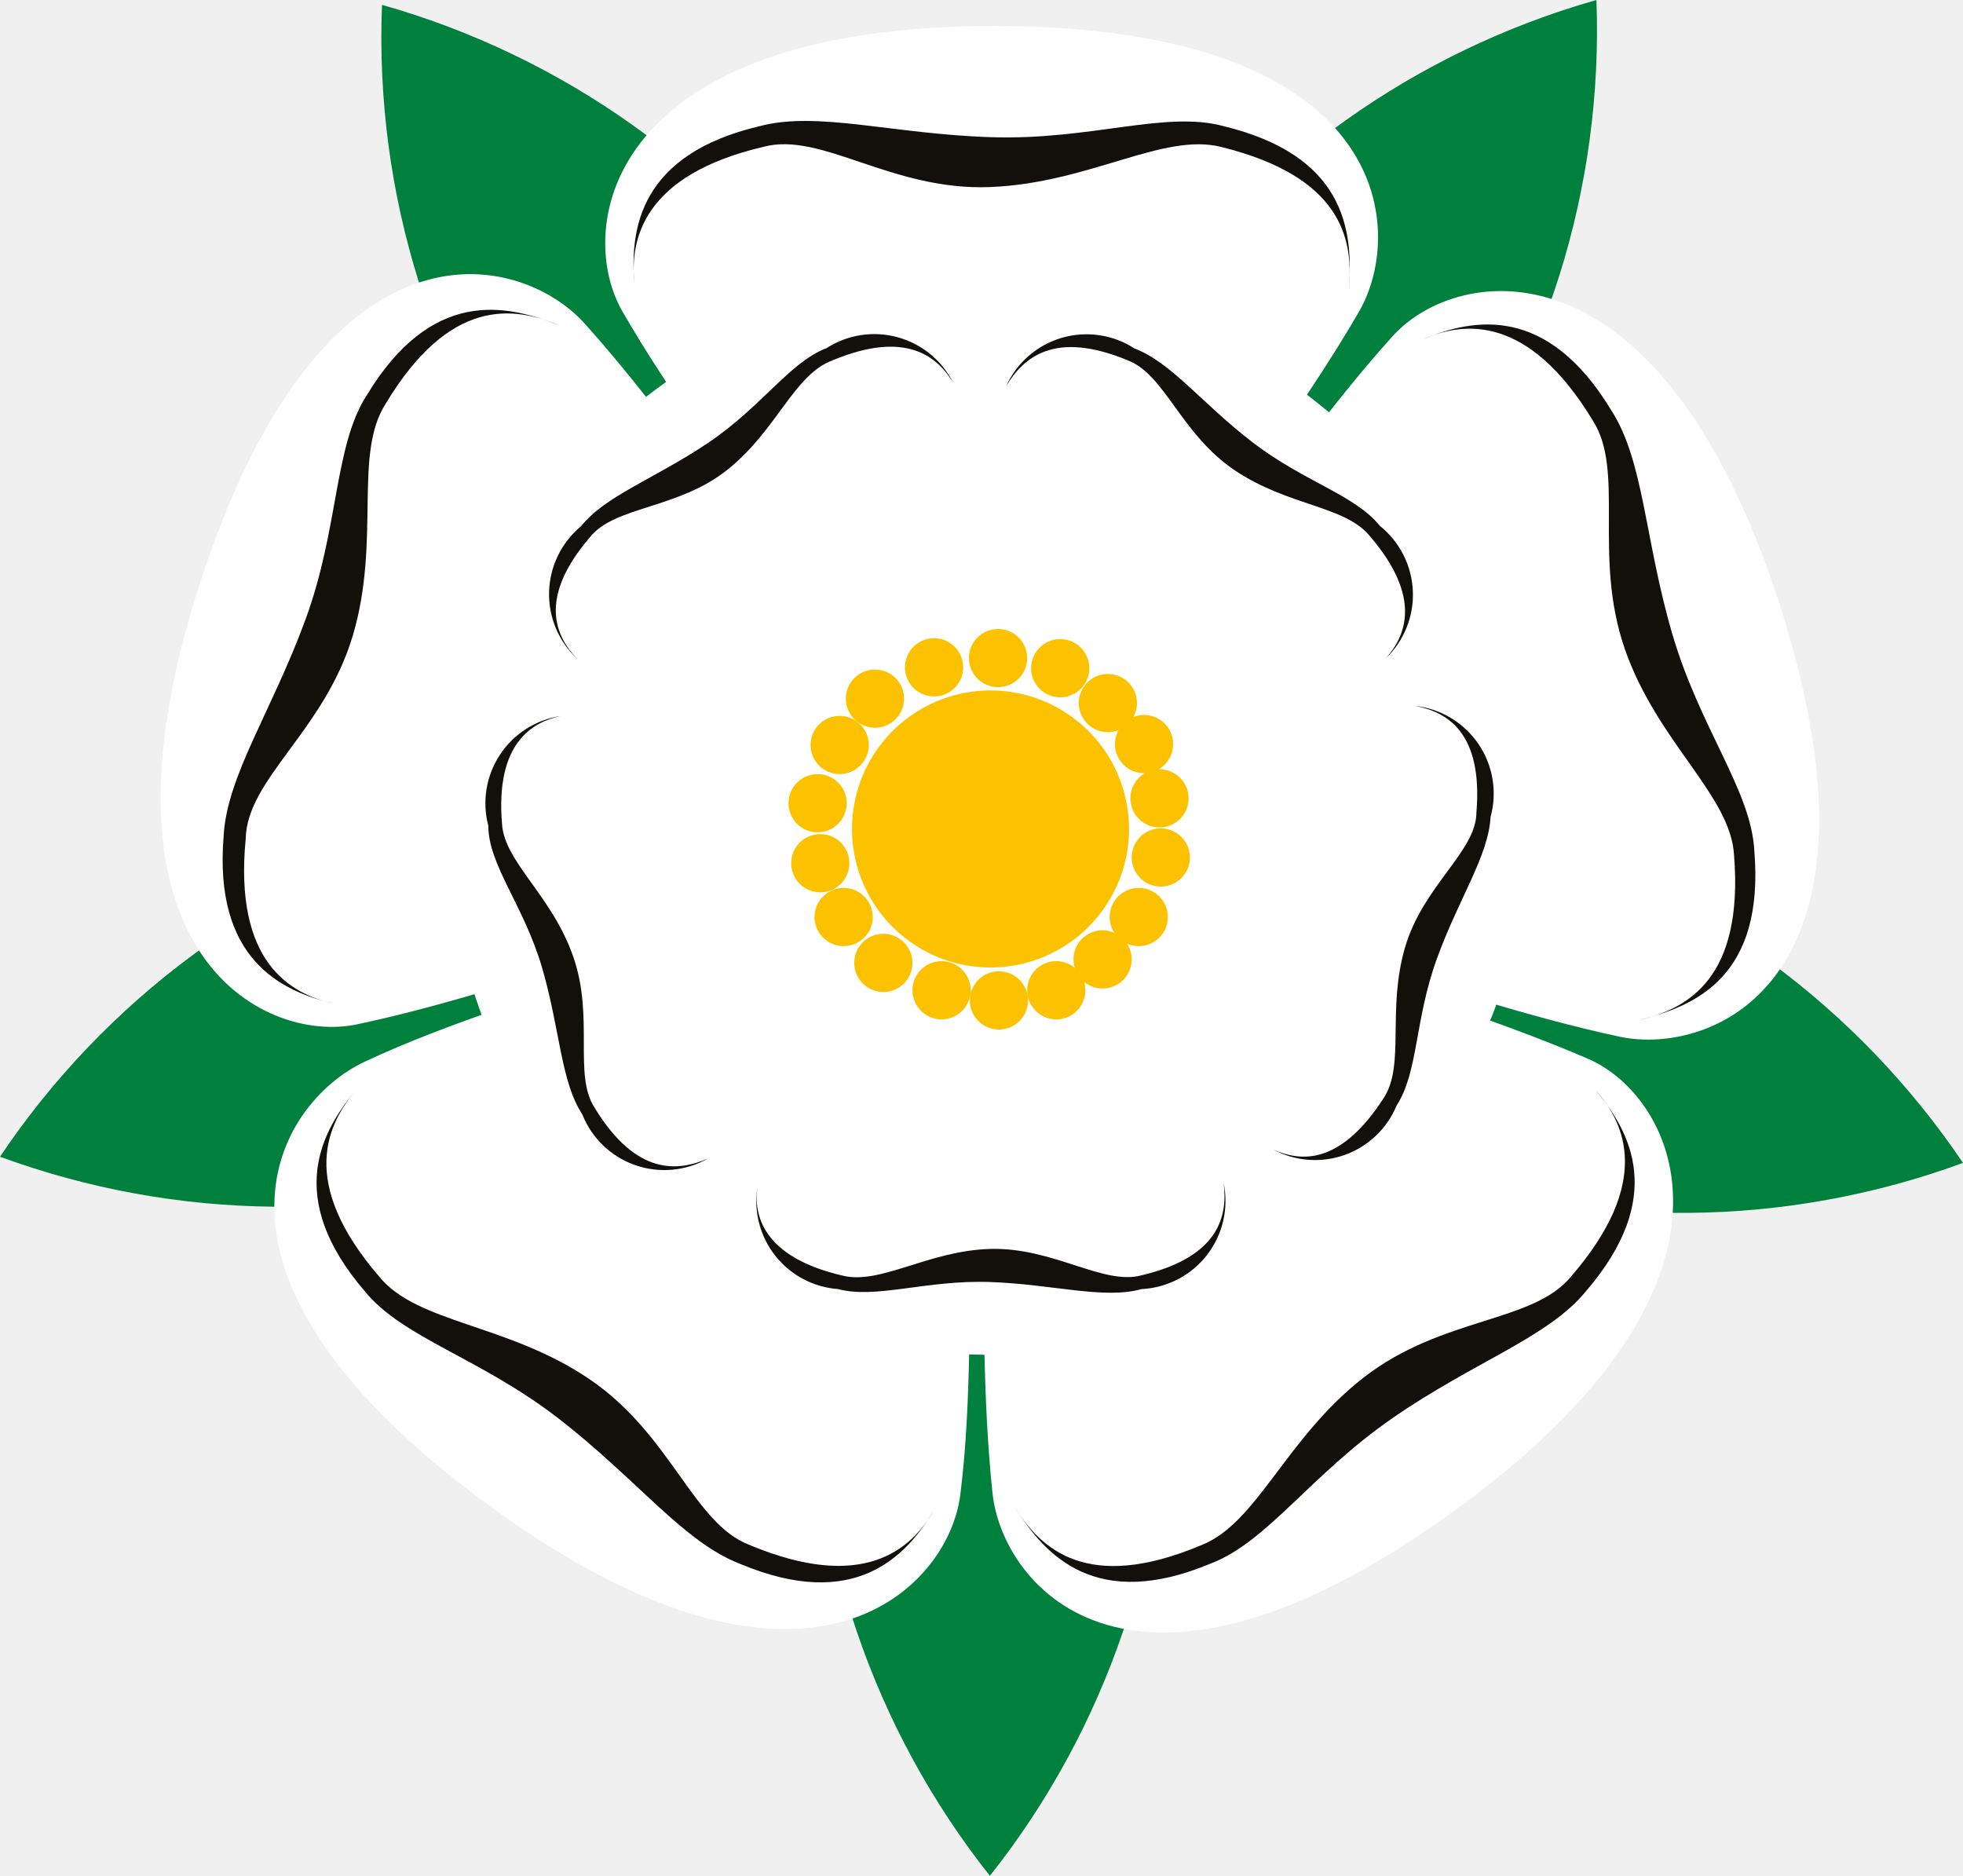
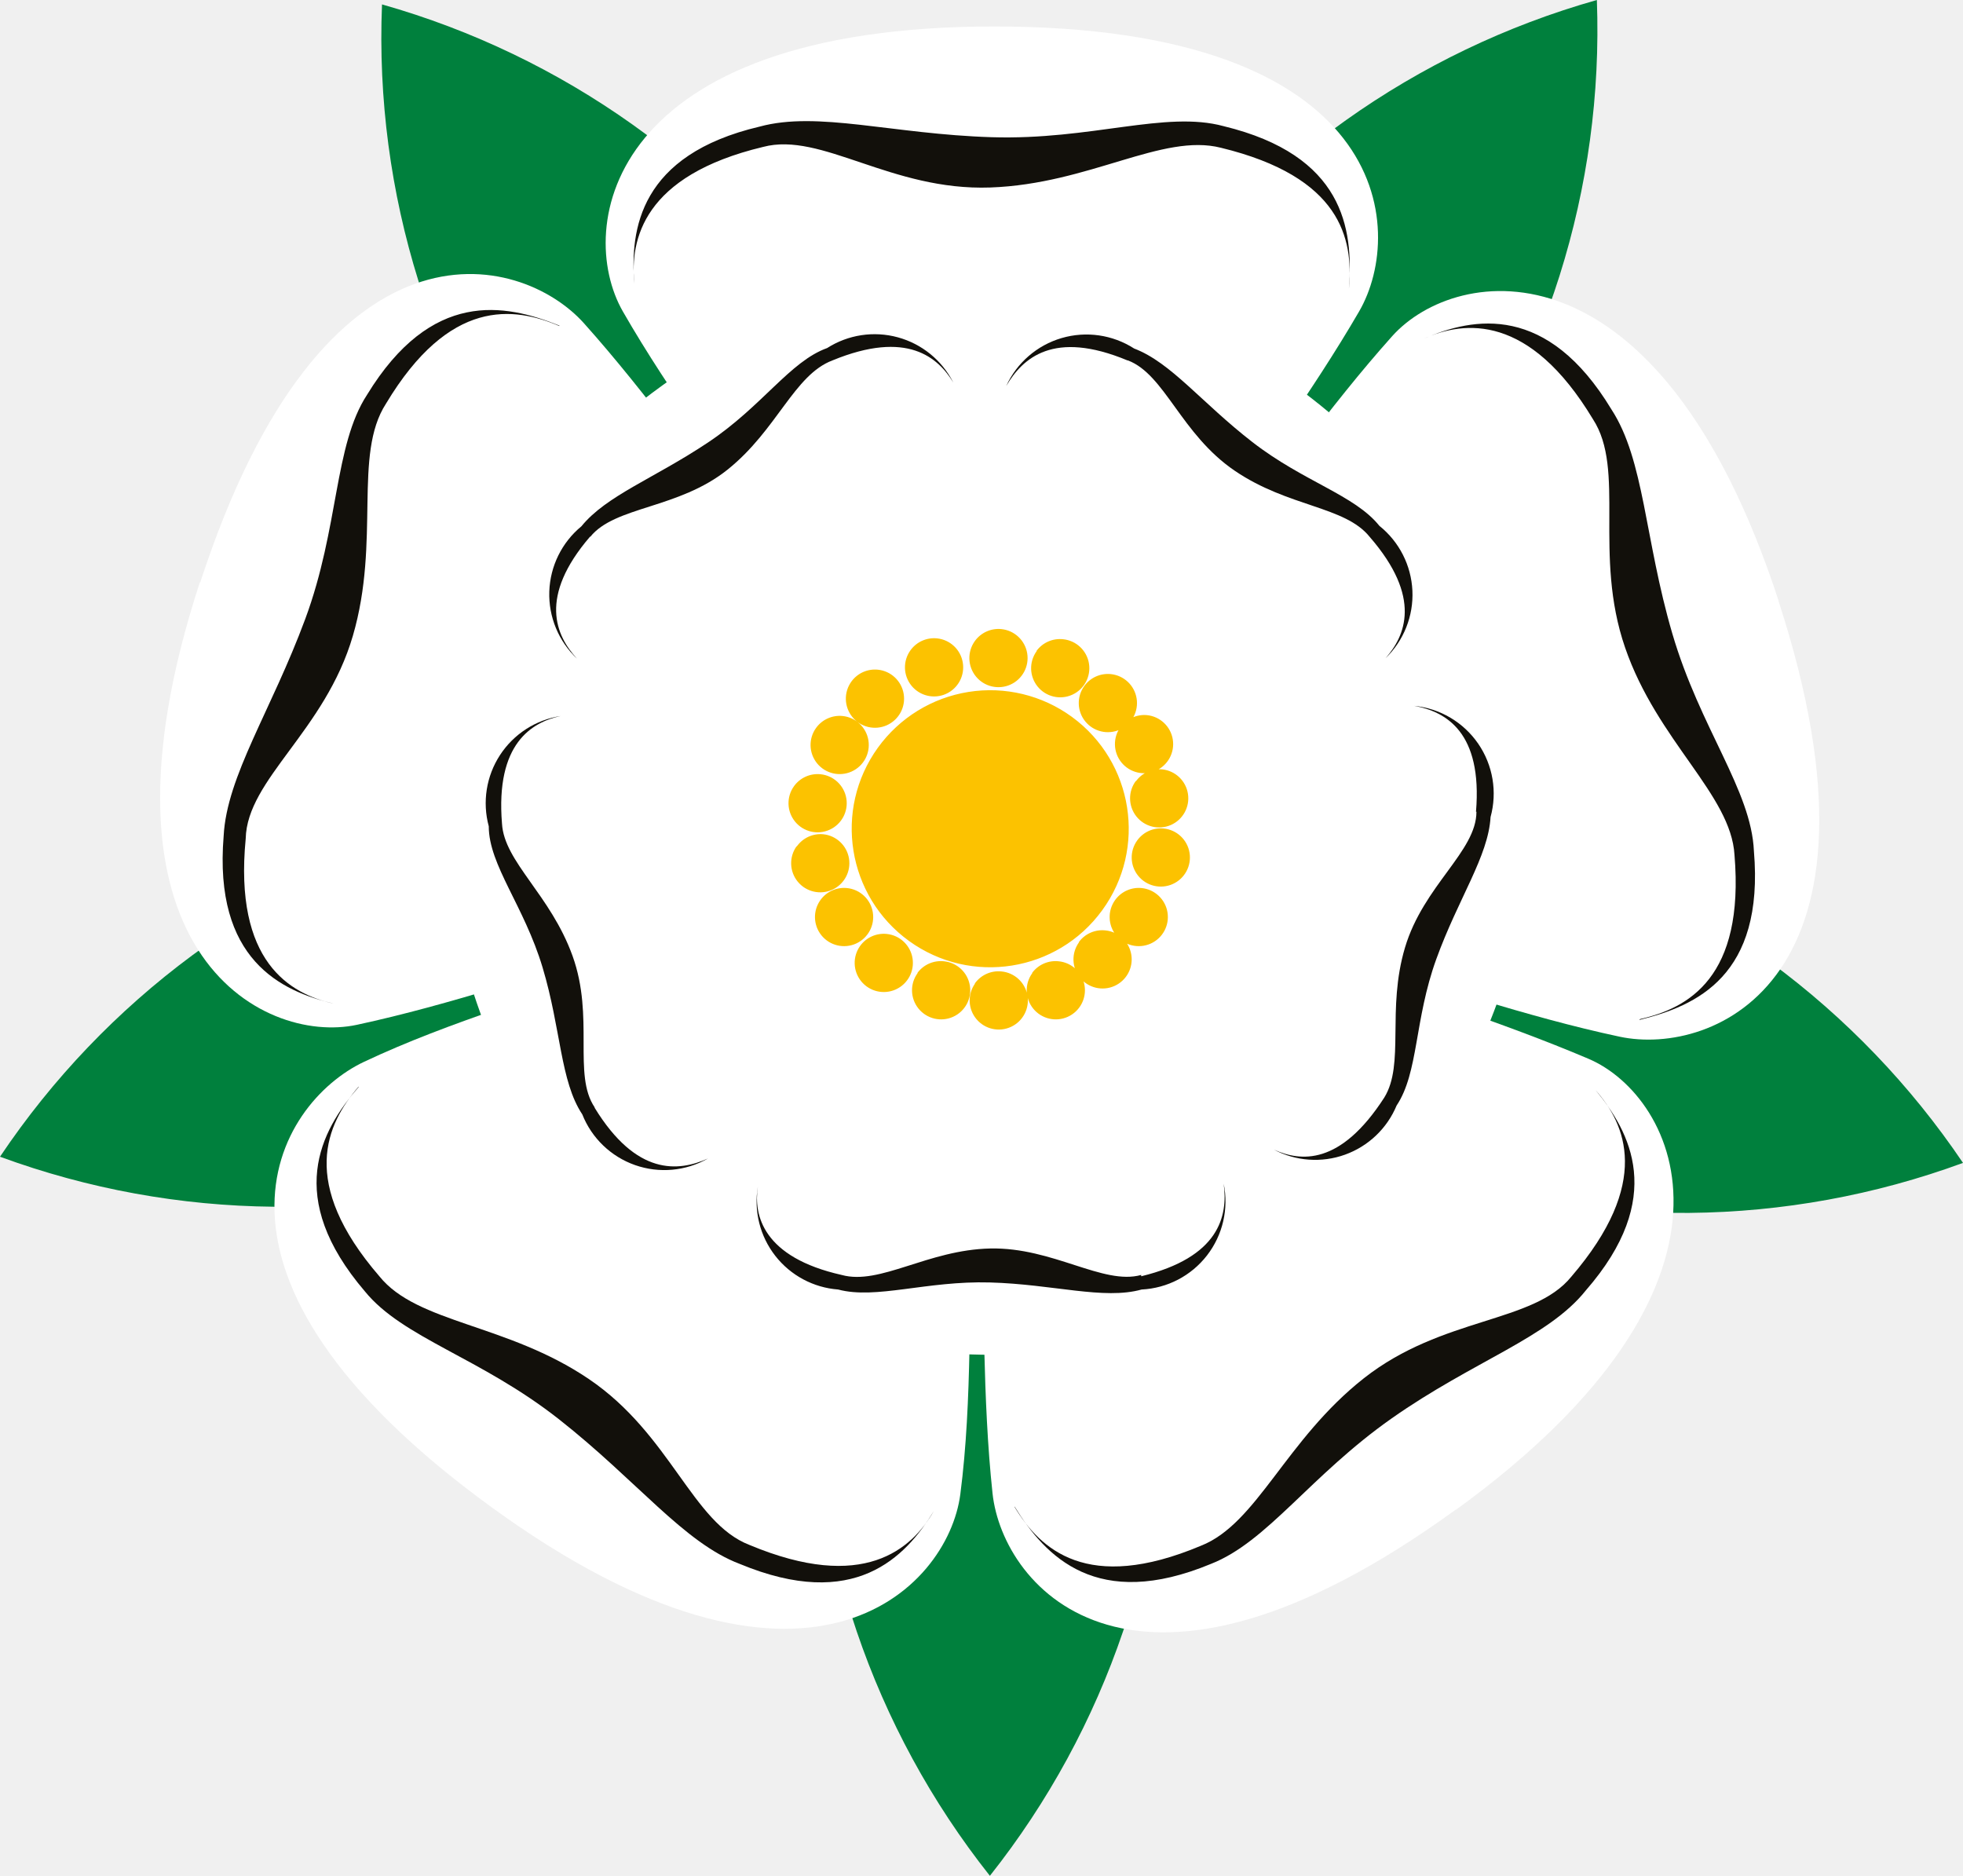
<svg xmlns="http://www.w3.org/2000/svg" viewBox="0 0 44.5 42.52">
-   <path d="M36.19,0a18.51,18.51,0,0,1-3.73,11.85,18.49,18.49,0,0,1-10.12,7.2A18.49,18.49,0,0,1,26.07,7.2,18.51,18.51,0,0,1,36.19,0Z" fill="#00803d" />
-   <path d="M8.66,0.11A18.51,18.51,0,0,1,18.78,7.31,18.49,18.49,0,0,1,22.5,19.16,18.49,18.49,0,0,1,12.38,12,18.51,18.51,0,0,1,8.66.11Z" fill="#00803d" />
-   <path d="M0,26.22a18.51,18.51,0,0,1,10-7.4,18.49,18.49,0,0,1,12.42.12,18.49,18.49,0,0,1-10,7.4A18.51,18.51,0,0,1,0,26.22Z" fill="#00803d" />
-   <path d="M22.44,42.52a18.51,18.51,0,0,1-4-11.78,18.49,18.49,0,0,1,4-11.77,18.49,18.49,0,0,1,4,11.77A18.51,18.51,0,0,1,22.44,42.52Z" fill="#00803d" />
-   <path d="M44.5,26.36a18.51,18.51,0,0,1-12.42.12,18.49,18.49,0,0,1-10-7.4A18.49,18.49,0,0,1,34.52,19,18.51,18.51,0,0,1,44.5,26.36Z" fill="#00803d" />
-   <path d="M11.15,34.17C3.84,28.87,6.28,25,8.26,24.07s4.13-1.53,6.2-2.3c7.3-2.93,8.35-1.69,7.58,5.5-0.09,2.2,0,4.44-.27,6.61S18.26,39.34,11.15,34.17Z" fill="#fff" />
-   <path d="M8.13,24.64c-0.87,1-1.68,2.51.14,4.63,0.86,1.06,2.62,1.51,4.4,2.89s2.83,2.8,4.11,3.29c2.58,1.08,3.75-.15,4.39-1.21-0.51.88-1.6,1.86-4.18,0.78-1.28-.49-1.77-2.5-3.63-3.76S9.45,30,8.59,28.93C6.77,26.81,7.39,25.48,8.13,24.64Z" fill="#12100b" />
-   <path d="M33,34.22c-7.3,5.31-10.27,1.78-10.5-.37s-0.18-4.4-.27-6.6c-0.53-7.84,1-8.46,7.58-5.5C31.88,22.5,34,23.14,36,24S40.12,29.05,33,34.22Z" fill="#fff" />
-   <path d="M23,34.15c0.7,1.14,1.87,2.37,4.45,1.29,1.28-.49,2.25-2,4.11-3.29s3.54-1.83,4.4-2.89c1.82-2.12,1-3.61.21-4.55,0.68,0.76,1.28,2.1-.55,4.22-0.86,1.06-2.92.91-4.7,2.29s-2.42,3.32-3.7,3.81C24.65,36.11,23.58,35.11,23,34.15Z" fill="#12100b" />
-   <path d="M40.32,13.63c2.79,8.59-1.48,10.32-3.6,9.87s-4.24-1.19-6.36-1.78c-7.62-1.92-7.75-3.54-2.89-8.91,1.37-1.73,2.64-3.57,4.1-5.19S37.6,5.27,40.32,13.63Z" fill="#fff" />
-   <path d="M37.16,23.12c1.3-.32,2.84-1,2.61-3.83-0.07-1.37-1.23-2.77-1.86-4.92s-0.64-3.93-1.39-5.08c-1.45-2.39-3.12-2.08-4.26-1.6,0.93-.41,2.39-0.56,3.84,1.83,0.75,1.15,0,3.06.73,5.18s2.41,3.33,2.48,4.69C39.53,22.17,38.26,22.87,37.16,23.12Z" fill="#12100b" />
-   <path d="M22.53,0.59c9,0,9.36,4.6,8.28,6.47s-2.44,3.67-3.66,5.5c-4.18,6.66-5.76,6.27-9.37,0-1.22-1.83-2.58-3.61-3.67-5.5S13.74,0.59,22.53.59Z" fill="#fff" />
-   <path d="M30.58,6.52c0.1-1.34-.12-3-2.84-3.66-1.32-.36-3,0.32-5.26.25s-3.94-.6-5.26-0.25c-2.72.64-2.94,2.33-2.84,3.56-0.1-1,.2-2.45,2.92-3.09,1.32-.36,2.9,1,5.15.91S26.36,3,27.68,3.33C30.4,4,30.68,5.4,30.58,6.52Z" fill="#12100b" />
-   <path d="M4.54,13.2c2.79-8.59,7.26-7.48,8.71-5.87s2.73,3.46,4.1,5.19c5,6,4.18,7.42-2.89,8.91-2.12.6-4.23,1.34-6.37,1.79S1.82,21.56,4.54,13.2Z" fill="#fff" />
-   <path d="M12.68,7.38c-1.24-.51-2.91-0.82-4.36,1.57-0.75,1.15-.63,3-1.39,5.08s-1.79,3.56-1.86,4.92c-0.23,2.79,1.3,3.52,2.5,3.8-1-.22-2.27-0.95-2-3.74C5.6,17.65,7.36,16.56,8,14.4s0-4.11.75-5.26C10.19,6.75,11.64,6.93,12.68,7.38Z" fill="#12100b" />
-   <path d="M22,8.92c0.15,1.42.12,2.88,0.17,4.32,0.51,4.7-.18,5.52-5,3.6-1.35-.5-2.75-0.92-4.06-1.5s-2.89-3.14,1.89-6.61S21.85,7.51,22,8.92Z" fill="#fff" />
-   <path d="M13.38,12.17c0.56-.7,2-0.63,3.12-1.53S18,8.49,18.87,8.17c1.69-.71,2.4-0.06,2.74.51a2,2,0,0,0-2.87-.79c-0.84.32-1.47,1.33-2.69,2.15s-2.32,1.19-2.88,1.89a2,2,0,0,0-.09,3C12.59,14.42,12.19,13.55,13.38,12.17Z" fill="#12100b" />
-   <path d="M31.32,15.37c-1.3.58-2.71,1-4.06,1.5-4.32,1.93-5.3,1.53-5-3.6,0.06-1.44,0-2.9.18-4.32s2.09-3.72,6.87-.24S32.62,14.79,31.32,15.37Z" fill="#fff" />
-   <path d="M25.57,8.17c0.84,0.32,1.2,1.67,2.42,2.49s2.51,0.8,3.07,1.5c1.19,1.39.8,2.26,0.36,2.76a2,2,0,0,0-.14-3c-0.56-.7-1.72-1-2.88-1.89S26.56,8.22,25.72,7.9a2,2,0,0,0-2.91.85C23.19,8.12,23.89,7.47,25.57,8.17Z" fill="#12100b" />
-   <path d="M28.41,26.11c-1-1.06-1.79-2.26-2.68-3.4-3.17-3.51-3.09-4.57,1.89-5.83,1.39-.39,2.77-0.87,4.16-1.17s4.18,0.84,2.35,6.46S29.36,27.16,28.41,26.11Z" fill="#fff" />
-   <path d="M33.47,18.41c0,0.89-1.21,1.66-1.62,3.07s0,2.64-.47,3.39c-1,1.56-1.9,1.46-2.51,1.19a2,2,0,0,0,2.79-1c0.49-.75.41-1.94,0.91-3.32s1.17-2.33,1.22-3.22A2,2,0,0,0,32.07,16C32.79,16.13,33.62,16.59,33.47,18.41Z" fill="#12100b" />
-   <path d="M17,26.47c0.71-1.24,1.6-2.4,2.4-3.6,2.36-4.1,3.39-4.36,6.13,0,0.8,1.2,1.68,2.36,2.4,3.6s0.49,4.24-5.41,4.24C16.75,30.71,16.28,27.7,17,26.47Z" fill="#fff" />
-   <path d="M25.87,28.91c-0.86.23-2-.64-3.42-0.6s-2.5.83-3.37,0.6c-1.78-.42-2-1.36-1.91-2A2,2,0,0,0,19,29.22c0.86,0.23,2-.21,3.44-0.16s2.58,0.4,3.44.16a2,2,0,0,0,1.86-2.4C27.83,27.56,27.65,28.49,25.87,28.91Z" fill="#12100b" />
-   <path d="M13.06,15.91c1.4,0.3,2.78.78,4.16,1.17,4.63,1,5.19,1.88,1.89,5.83-0.89,1.13-1.73,2.33-2.68,3.39s-3.88,1.78-5.7-3.84S11.67,15.61,13.06,15.91Z" fill="#fff" />
-   <path d="M13.48,25.11c-0.49-.75,0-2.05-0.49-3.44s-1.56-2.13-1.61-3c-0.15-1.82.68-2.3,1.33-2.44a2,2,0,0,0-1.64,2.49c0,0.89.81,1.81,1.22,3.22s0.42,2.57.91,3.32a2,2,0,0,0,2.85,1C15.38,26.55,14.43,26.67,13.48,25.11Z" fill="#12100b" />
-   <path d="M24.58,15.55a0.66,0.66,0,1,0,.6-0.27A0.66,0.66,0,0,0,24.58,15.55Z" fill="#fcc200" />
-   <path d="M18.06,19.18a0.66,0.66,0,1,0,.6-0.27A0.66,0.66,0,0,0,18.06,19.18Z" fill="#fcc200" />
-   <path d="M18.59,20.4a0.66,0.66,0,1,0,.6-0.27A0.66,0.66,0,0,0,18.59,20.4Z" fill="#fcc200" />
-   <path d="M19.49,21.44a0.66,0.66,0,1,0,.6-0.27A0.66,0.66,0,0,0,19.49,21.44Z" fill="#fcc200" />
-   <path d="M20.81,22.06a0.66,0.66,0,1,0,.6-0.27A0.66,0.66,0,0,0,20.81,22.06Z" fill="#fcc200" />
-   <path d="M22.11,22.29a0.66,0.66,0,1,0,.6-0.27A0.66,0.66,0,0,0,22.11,22.29Z" fill="#fcc200" />
-   <path d="M23.41,22.06a0.66,0.66,0,1,0,.6-0.27A0.66,0.66,0,0,0,23.41,22.06Z" fill="#fcc200" />
-   <path d="M24.46,21.36a0.66,0.66,0,1,0,.6-0.27A0.66,0.66,0,0,0,24.46,21.36Z" fill="#fcc200" />
-   <path d="M25.28,20.4a0.66,0.66,0,1,0,.6-0.27A0.66,0.66,0,0,0,25.28,20.4Z" fill="#fcc200" />
-   <path d="M25.78,19.05a0.66,0.66,0,1,0,.6-0.27A0.66,0.66,0,0,0,25.78,19.05Z" fill="#fcc200" />
-   <path d="M25.75,17.71a0.66,0.66,0,1,0,.6-0.27A0.66,0.66,0,0,0,25.75,17.71Z" fill="#fcc200" />
-   <path d="M25.4,16.48a0.66,0.66,0,1,0,.6-0.27A0.66,0.66,0,0,0,25.4,16.48Z" fill="#fcc200" />
-   <path d="M23.5,14.76a0.66,0.66,0,1,0,.6-0.27A0.66,0.66,0,0,0,23.5,14.76Z" fill="#fcc200" />
-   <path d="M18,17.82a0.66,0.66,0,1,0,.6-0.27A0.66,0.66,0,0,0,18,17.82Z" fill="#fcc200" />
-   <path d="M18.5,16.5a0.66,0.66,0,1,0,.6-0.27A0.66,0.66,0,0,0,18.5,16.5Z" fill="#fcc200" />
-   <path d="M19.3,15.45a0.66,0.66,0,1,0,.6-0.27A0.66,0.66,0,0,0,19.3,15.45Z" fill="#fcc200" />
-   <path d="M20.64,14.74a0.66,0.66,0,1,0,.6-0.27A0.66,0.66,0,0,0,20.64,14.74Z" fill="#fcc200" />
-   <path d="M22.09,14.53a0.66,0.66,0,1,0,.6-0.27A0.66,0.66,0,0,0,22.09,14.53Z" fill="#fcc200" />
-   <path d="M19.91,16.95a3.14,3.14,0,1,0,4.39-.7,3.14,3.14,0,0,0-4.39.7h0Z" fill="#fcc200" />
-   <path d="M21.2,17.89a1.54,1.54,0,1,0,2.16-.34A1.54,1.54,0,0,0,21.2,17.89Z" fill="#fcc200" />
+   <path fill="#00803d" d="M36.2 0a18.5 18.5 0 0 1-3.74 11.85 18.5 18.5 0 0 1-10.12 7.2A18.5 18.5 0 0 1 26.07 7.2 18.5 18.5 0 0 1 36.2 0zM8.66.1a18.5 18.5 0 0 1 10.12 7.2 18.5 18.5 0 0 1 3.72 11.86A18.5 18.5 0 0 1 12.38 12 18.5 18.5 0 0 1 8.66.1zM0 26.22a18.5 18.5 0 0 1 10-7.4 18.5 18.5 0 0 1 12.42.12 18.5 18.5 0 0 1-10 7.4A18.5 18.5 0 0 1 0 26.22zM22.44 42.52a18.5 18.5 0 0 1-4-11.78 18.5 18.5 0 0 1 4-11.77 18.5 18.5 0 0 1 4 11.77 18.5 18.5 0 0 1-4 11.78zM44.5 26.36a18.5 18.5 0 0 1-12.42.12 18.5 18.5 0 0 1-10-7.4A18.5 18.5 0 0 1 34.52 19a18.5 18.5 0 0 1 9.98 7.36z" />
+   <path fill="#fff" d="M11.15 34.17c-7.3-5.3-4.87-9.17-2.9-10.1s4.14-1.53 6.2-2.3c7.3-2.93 8.36-1.7 7.6 5.5-.1 2.2 0 4.44-.28 6.6s-3.5 5.47-10.62.3z" />
+   <path fill="#12100b" d="M8.13 24.64c-.87 1-1.68 2.5.14 4.63.86 1.06 2.62 1.5 4.4 2.9s2.83 2.8 4.1 3.28c2.6 1.08 3.76-.15 4.4-1.2-.5.87-1.6 1.85-4.18.77-1.3-.5-1.78-2.5-3.64-3.76S9.46 30 8.6 28.93c-1.83-2.12-1.2-3.45-.47-4.3z" />
+   <path fill="#fff" d="M33 34.22c-7.3 5.3-10.27 1.78-10.5-.37s-.18-4.4-.27-6.6c-.53-7.84 1-8.46 7.58-5.5 2.08.75 4.2 1.4 6.2 2.25s4.12 5.05-3 10.22z" />
+   <path fill="#12100b" d="M23 34.15c.7 1.14 1.87 2.37 4.45 1.3 1.28-.5 2.25-2 4.1-3.3s3.55-1.83 4.4-2.9c1.83-2.1 1-3.6.22-4.54.68.77 1.28 2.1-.55 4.23-.86 1.06-2.92.9-4.7 2.3s-2.42 3.3-3.7 3.8c-2.57 1.08-3.64.08-4.22-.88z" />
+   <path fill="#fff" d="M40.32 13.63c2.8 8.6-1.48 10.32-3.6 9.87s-4.24-1.2-6.36-1.78c-7.62-1.92-7.75-3.54-2.9-8.9 1.38-1.74 2.65-3.58 4.1-5.2s6.04-2.35 8.76 6z" />
+   <path fill="#12100b" d="M37.16 23.12c1.3-.32 2.84-1 2.6-3.83-.06-1.38-1.22-2.78-1.85-4.93s-.63-3.93-1.38-5.08c-1.45-2.4-3.12-2.1-4.26-1.6.93-.42 2.4-.57 3.84 1.82.75 1.15 0 3.06.73 5.18s2.4 3.33 2.48 4.7c.23 2.77-1.04 3.47-2.14 3.72z" />
+   <path fill="#fff" d="M22.53.6c9 0 9.36 4.6 8.28 6.46s-2.43 3.67-3.65 5.5c-4.18 6.66-5.76 6.27-9.37 0-1.22-1.83-2.58-3.6-3.67-5.5S13.75.6 22.54.6z" />
+   <path fill="#12100b" d="M30.58 6.52c.1-1.34-.12-3-2.84-3.66-1.32-.36-3 .32-5.26.25s-3.94-.6-5.26-.24c-2.72.64-2.94 2.33-2.84 3.56-.1-1 .2-2.45 2.92-3.1 1.32-.35 2.9 1 5.15.92s3.9-1.24 5.23-.9c2.72.66 3 2.06 2.9 3.18z" />
+   <path fill="#fff" d="M4.54 13.2c2.8-8.6 7.26-7.48 8.7-5.87s2.74 3.46 4.1 5.2c5 6 4.2 7.4-2.88 8.9-2.12.6-4.23 1.34-6.37 1.8S1.8 21.55 4.53 13.2z" />
+   <path fill="#12100b" d="M12.68 7.38c-1.24-.5-2.9-.82-4.36 1.57-.75 1.15-.63 3-1.4 5.08s-1.78 3.56-1.85 4.92c-.23 2.8 1.3 3.52 2.5 3.8-1-.22-2.27-.95-2-3.74.03-1.35 1.8-2.44 2.43-4.6s0-4.1.75-5.26c1.44-2.4 2.9-2.2 3.93-1.76z" />
+   <path fill="#fff" d="M22 8.92c.15 1.42.12 2.88.17 4.32.5 4.7-.18 5.52-5 3.6-1.35-.5-2.75-.92-4.06-1.5s-2.88-3.14 1.9-6.6 6.85-1.23 7 .18z" />
+   <path fill="#12100b" d="M13.38 12.17c.56-.7 2-.63 3.12-1.53S18 8.5 18.87 8.17c1.7-.7 2.4-.06 2.74.5a2 2 0 0 0-2.86-.78c-.84.3-1.47 1.32-2.7 2.14s-2.3 1.2-2.87 1.9a2 2 0 0 0-.1 3c-.48-.52-.88-1.4.3-2.77z" />
+   <path fill="#fff" d="M31.32 15.37c-1.3.58-2.7 1-4.06 1.5-4.32 1.93-5.3 1.53-5-3.6.06-1.44 0-2.9.18-4.32s2.1-3.72 6.87-.24 3.32 6.1 2.02 6.67z" />
+   <path fill="#12100b" d="M25.57 8.17c.84.32 1.2 1.67 2.42 2.5s2.5.8 3.06 1.5c1.2 1.38.8 2.25.36 2.75a2 2 0 0 0-.14-3c-.56-.7-1.72-1-2.88-1.9s-1.84-1.8-2.68-2.12a2 2 0 0 0-2.9.85c.37-.63 1.07-1.28 2.75-.58z" />
+   <path fill="#fff" d="M28.4 26.1c-1-1.05-1.78-2.25-2.67-3.4-3.17-3.5-3.1-4.56 1.9-5.82 1.38-.4 2.76-.87 4.15-1.17s4.18.85 2.35 6.47-4.77 5-5.72 3.94z" />
+   <path fill="#12100b" d="M33.47 18.4c0 .9-1.2 1.67-1.62 3.08s0 2.64-.47 3.4c-1 1.55-1.9 1.45-2.5 1.18a2 2 0 0 0 2.78-1c.5-.75.4-1.94.9-3.32s1.18-2.33 1.23-3.22A2 2 0 0 0 32.06 16c.72.13 1.55.6 1.4 2.4z" />
+   <path fill="#fff" d="M17 26.47c.7-1.24 1.6-2.4 2.4-3.6 2.36-4.1 3.4-4.36 6.13 0 .8 1.2 1.68 2.36 2.4 3.6s.5 4.24-5.4 4.24c-5.78 0-6.25-3-5.53-4.23z" />
+   <path fill="#12100b" d="M25.87 28.9c-.86.24-2-.63-3.42-.6s-2.5.84-3.37.6c-1.78-.4-2-1.35-1.9-2A2 2 0 0 0 19 29.23c.86.23 2-.2 3.44-.16s2.58.4 3.44.16a2 2 0 0 0 1.86-2.4c.1.74-.1 1.67-1.87 2.1z" />
+   <path fill="#fff" d="M13.06 15.9c1.4.3 2.78.8 4.16 1.18 4.63 1 5.2 1.88 1.9 5.83-.9 1.14-1.74 2.34-2.7 3.4s-3.87 1.78-5.7-3.84.95-6.85 2.34-6.55z" />
+   <path fill="#12100b" d="M13.48 25.1c-.5-.74 0-2.04-.5-3.43s-1.55-2.13-1.6-3c-.15-1.82.68-2.3 1.33-2.44a2 2 0 0 0-1.63 2.5c0 .88.8 1.8 1.22 3.2s.4 2.58.9 3.33a2 2 0 0 0 2.85 1c-.67.3-1.62.4-2.57-1.15z" />
+   <path fill="#fcc200" d="M24.58 15.55a.66.66 0 1 0 .6-.27.66.66 0 0 0-.6.27zM18.06 19.18a.66.66 0 1 0 .6-.27.66.66 0 0 0-.6.28zM18.6 20.4a.66.66 0 1 0 .6-.27.66.66 0 0 0-.6.27zM19.5 21.44a.66.66 0 1 0 .6-.27.66.66 0 0 0-.6.27zM20.8 22.06a.66.66 0 1 0 .6-.27.66.66 0 0 0-.6.26zM22.1 22.3a.66.66 0 1 0 .6-.28.66.66 0 0 0-.6.27zM23.4 22.06a.66.66 0 1 0 .6-.27.66.66 0 0 0-.6.26zM24.46 21.36a.66.66 0 1 0 .6-.27.66.66 0 0 0-.6.26zM25.28 20.4a.66.66 0 1 0 .6-.27.66.66 0 0 0-.6.27zM25.78 19.05a.66.66 0 1 0 .6-.27.66.66 0 0 0-.6.27zM25.75 17.7a.66.66 0 1 0 .6-.26.66.66 0 0 0-.6.27zM25.4 16.48a.66.66 0 1 0 .6-.27.66.66 0 0 0-.6.28zM23.5 14.76a.66.66 0 1 0 .6-.27.66.66 0 0 0-.6.26zM18 17.82a.66.66 0 1 0 .6-.27.66.66 0 0 0-.6.27zM18.5 16.5a.66.66 0 1 0 .6-.27.66.66 0 0 0-.6.27zM19.3 15.45a.66.66 0 1 0 .6-.27.66.66 0 0 0-.6.27zM20.64 14.74a.66.66 0 1 0 .6-.27.66.66 0 0 0-.6.27zM22.1 14.53a.66.66 0 1 0 .6-.27.66.66 0 0 0-.6.27zM19.9 16.95a3.14 3.14 0 1 0 4.4-.7 3.14 3.14 0 0 0-4.4.7zM21.2 17.9a1.54 1.54 0 1 0 2.16-.35 1.54 1.54 0 0 0-2.16.34z" />
</svg>
